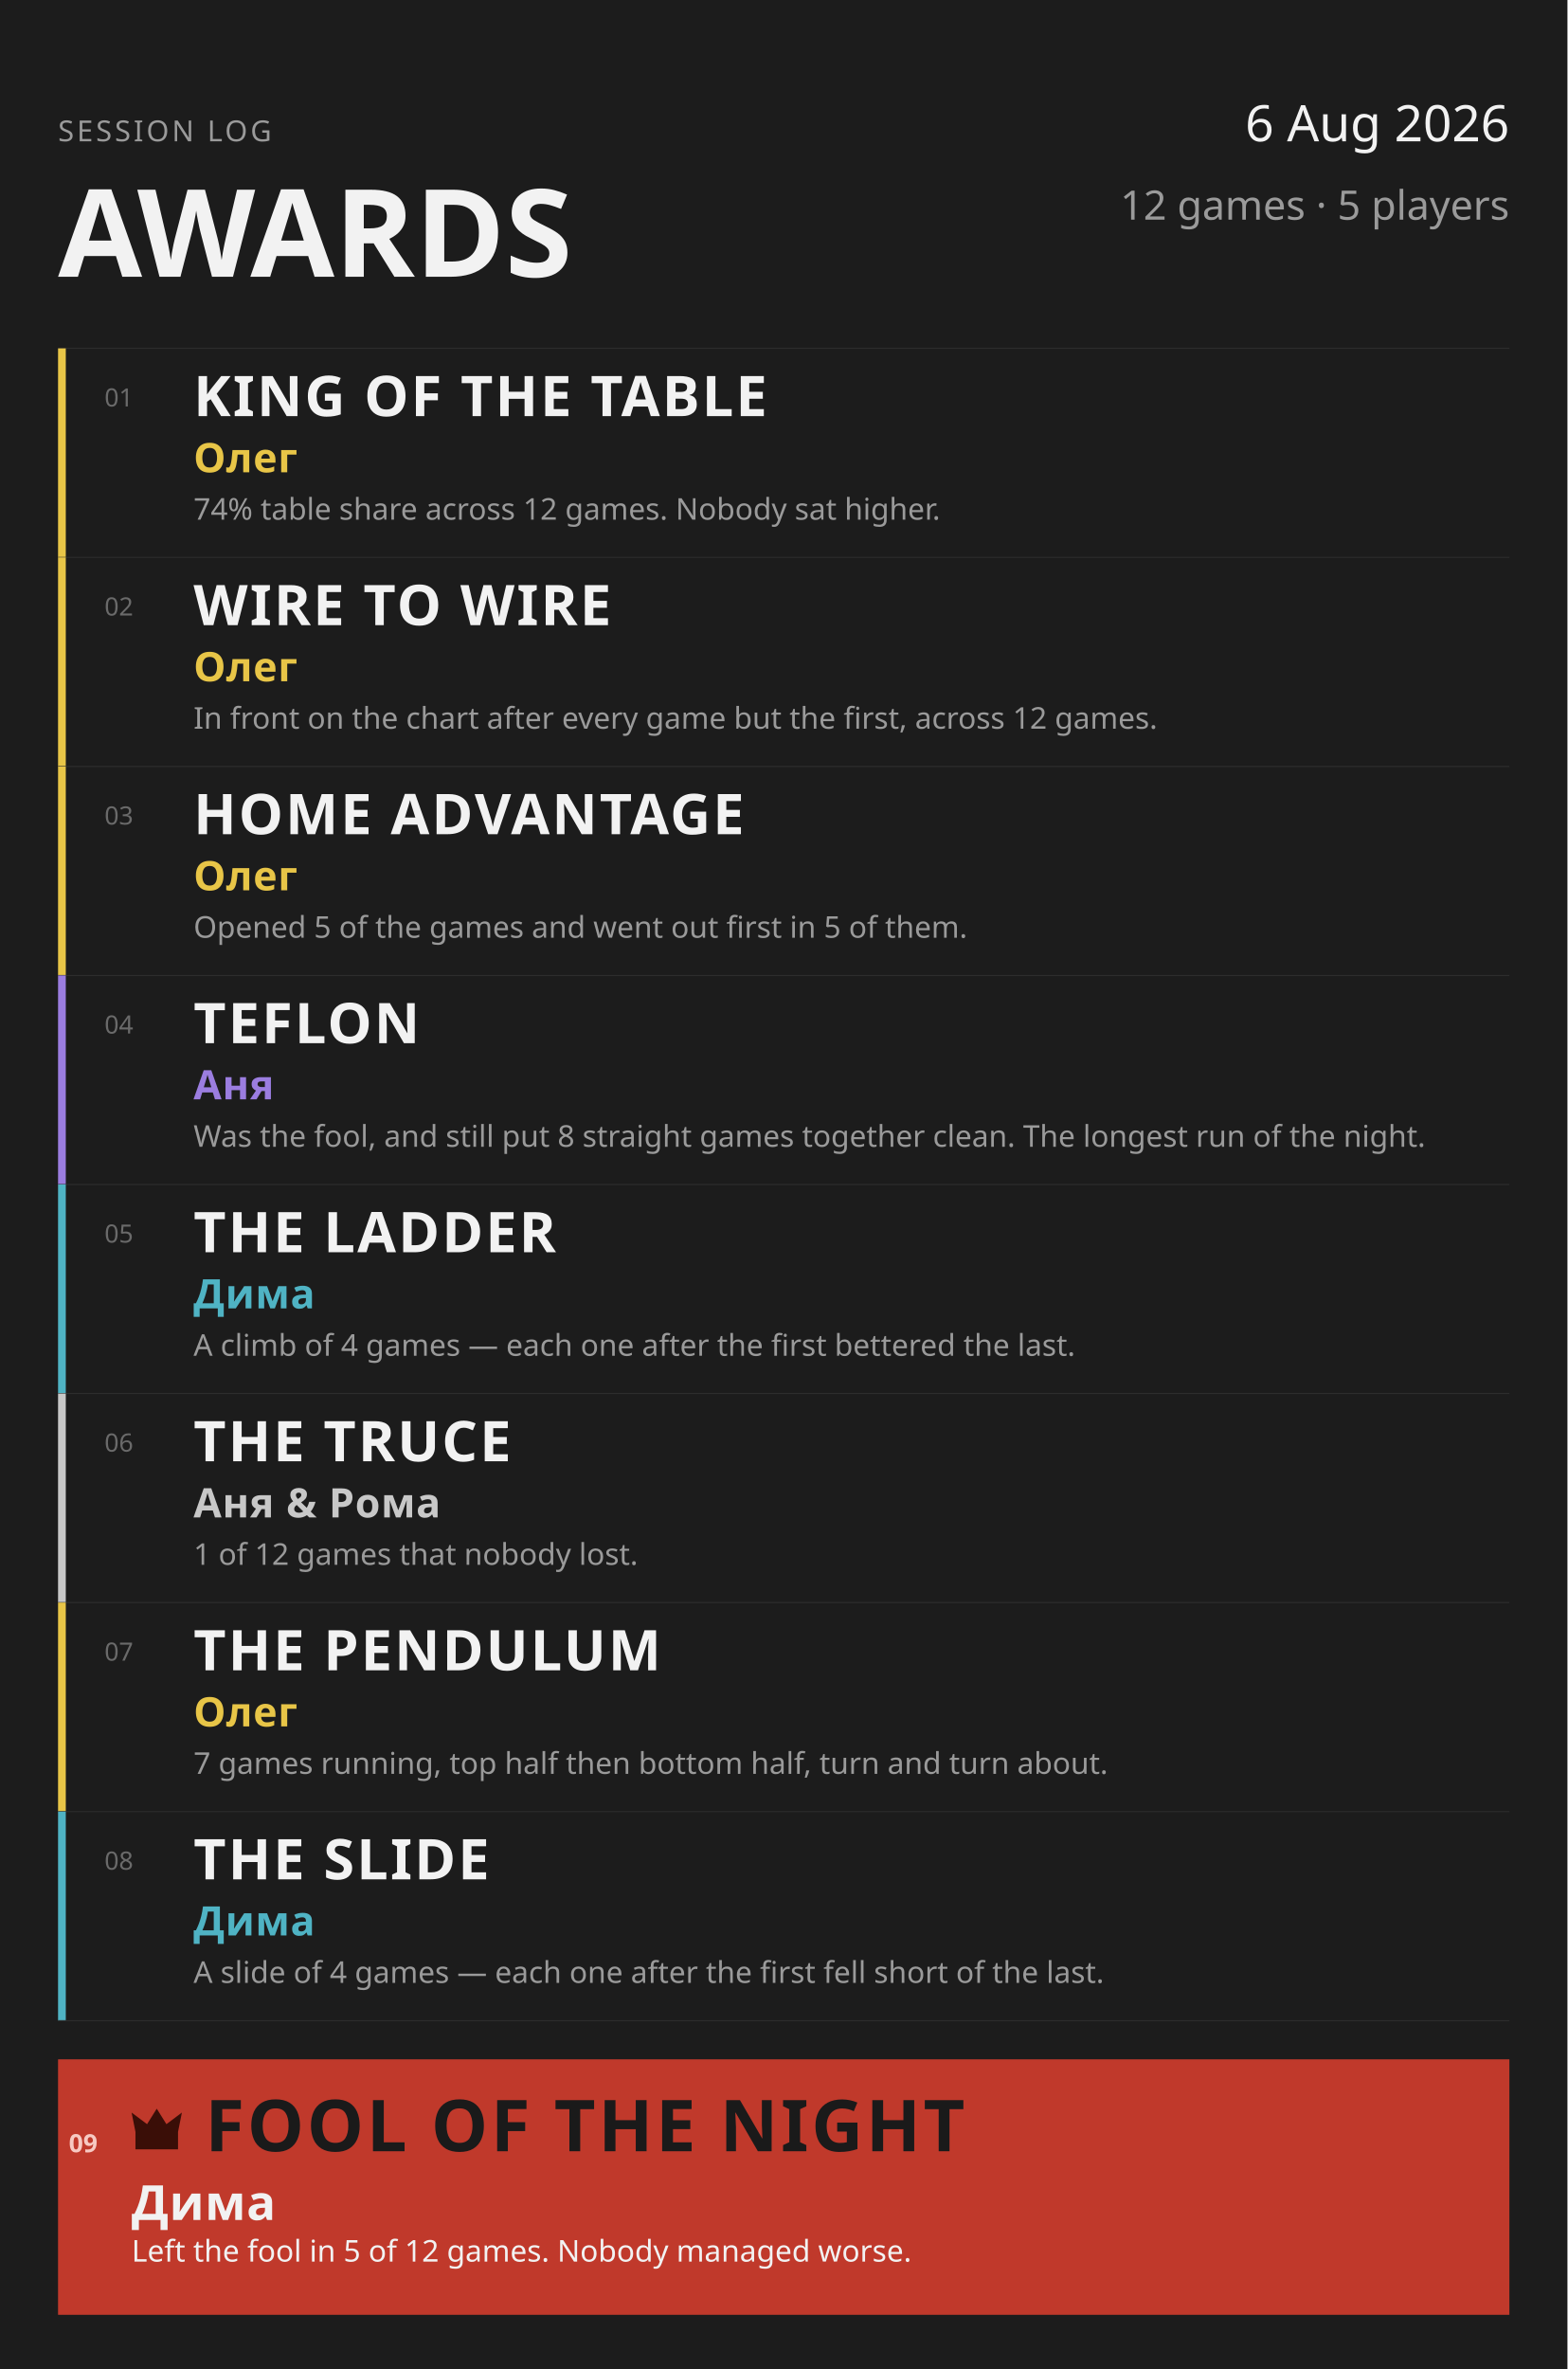
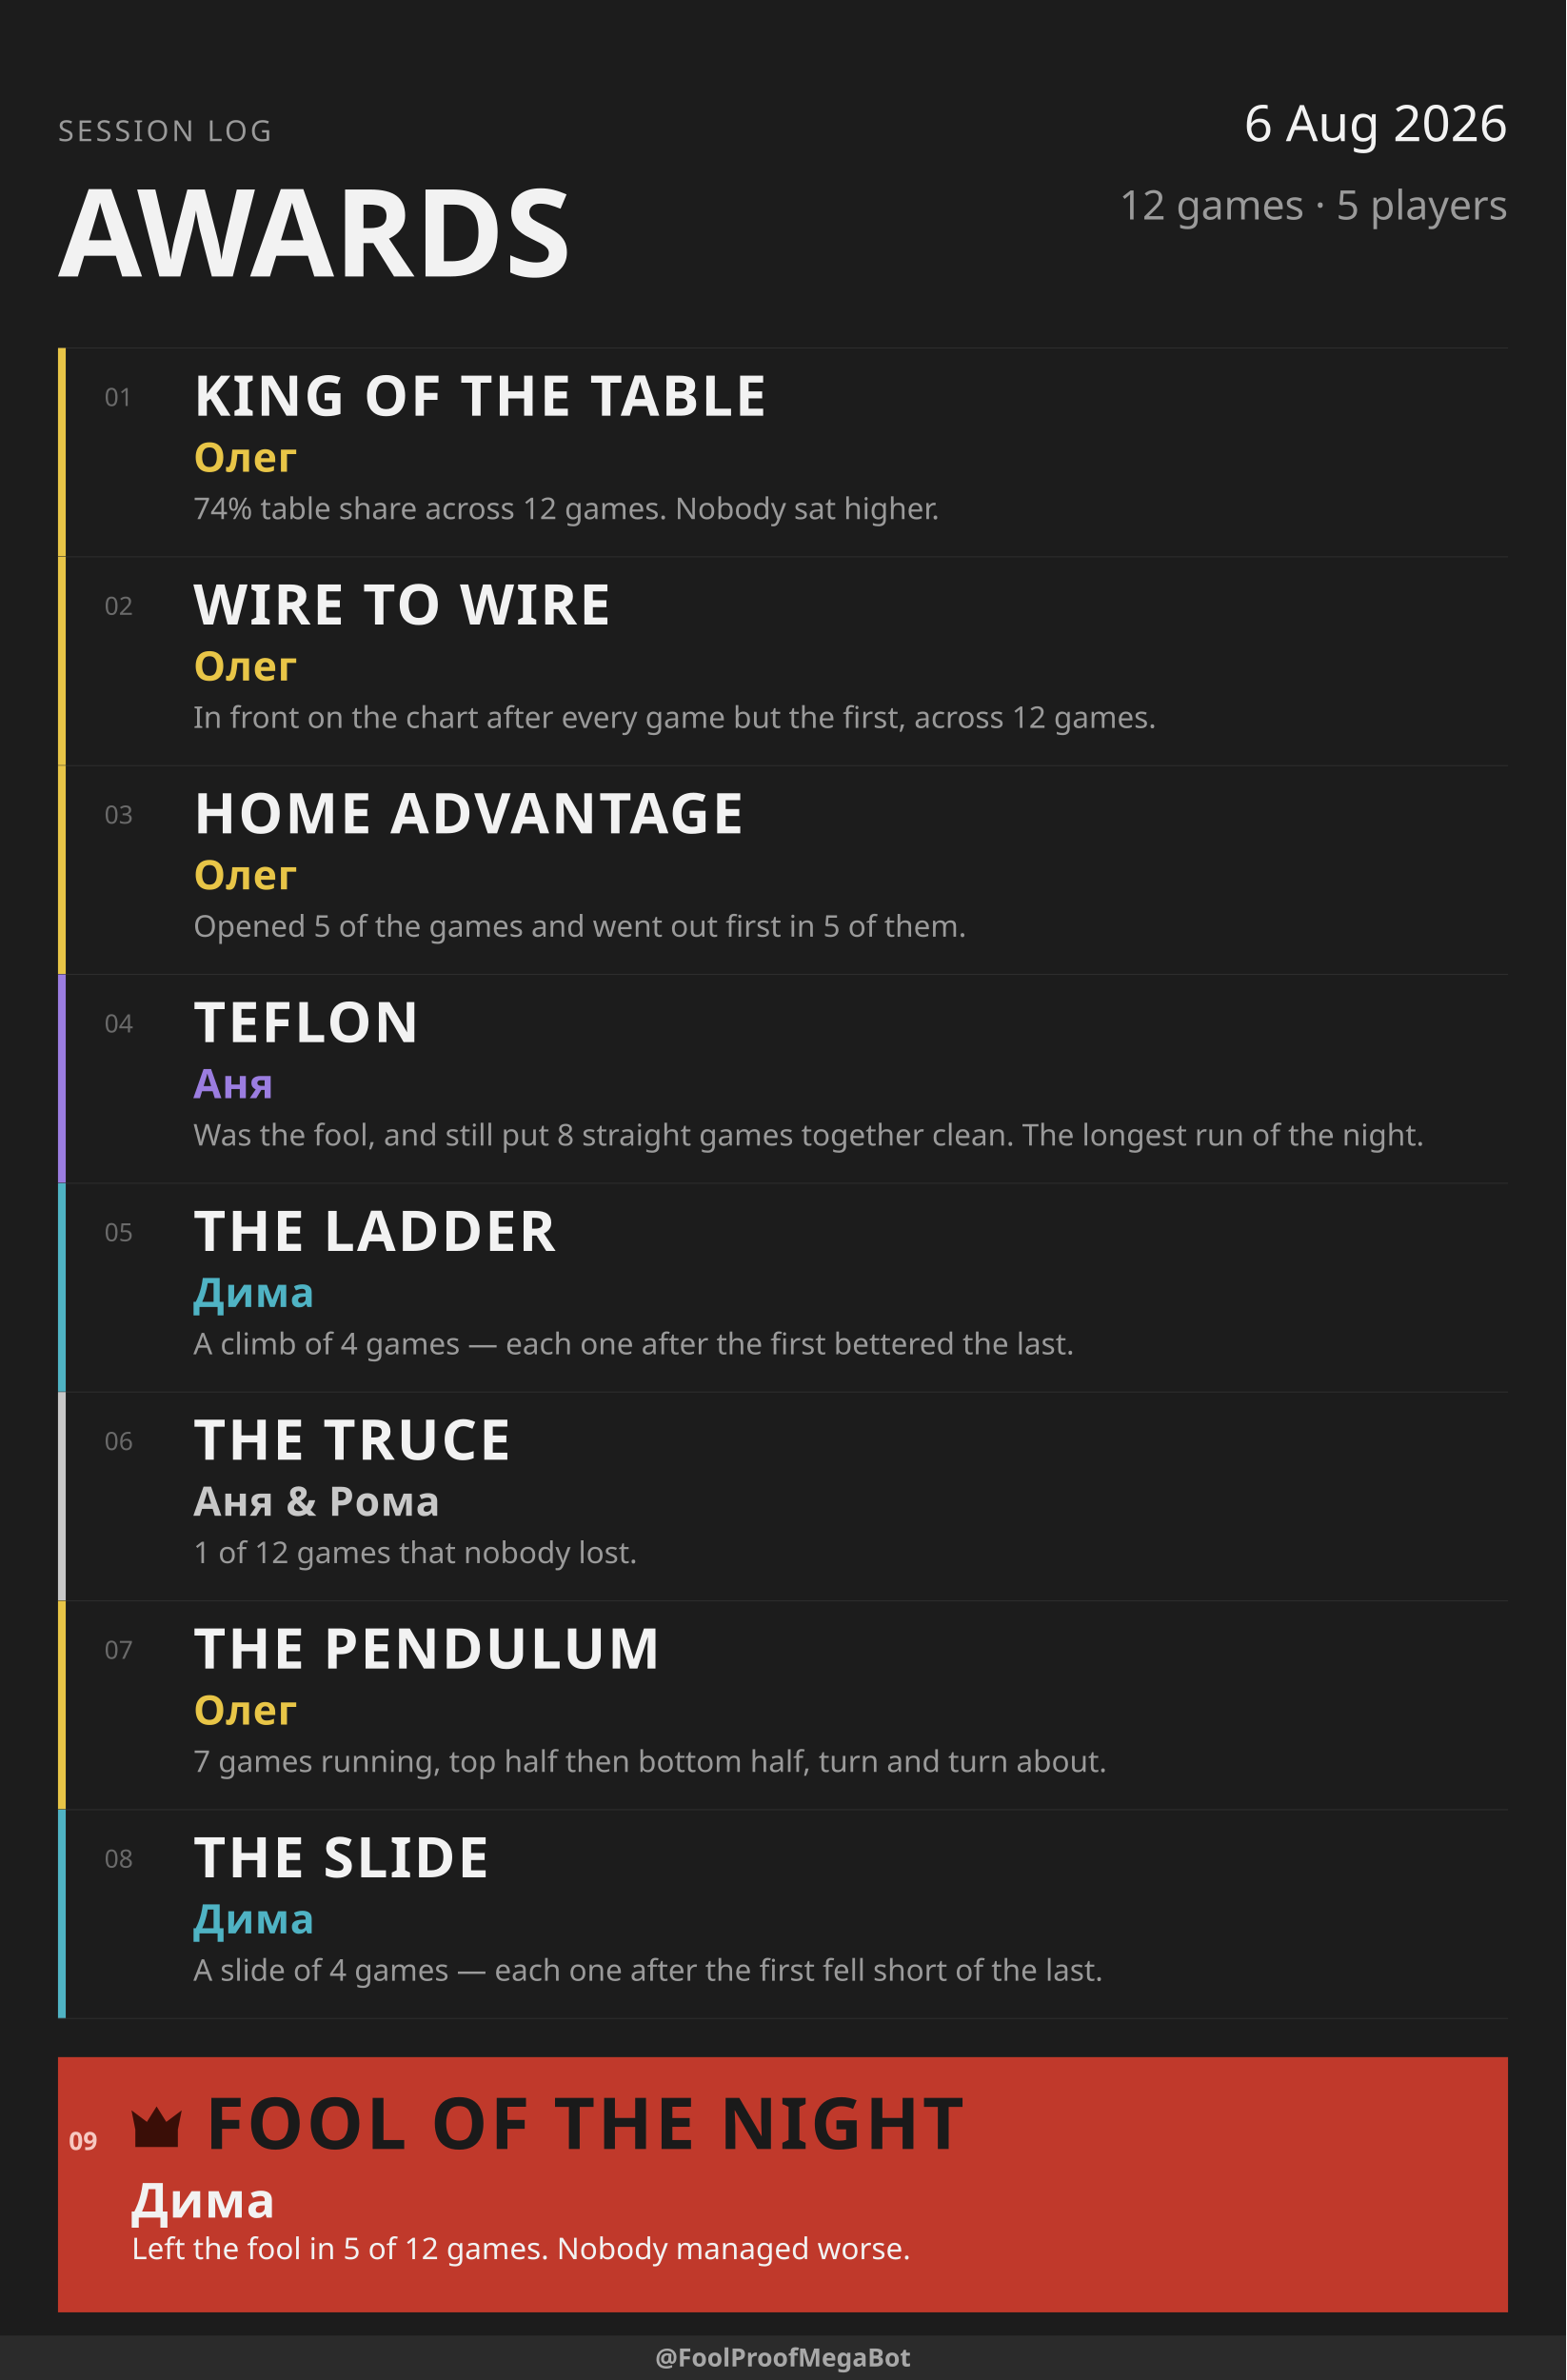
- <svg xmlns="http://www.w3.org/2000/svg" width="1620" height="2448" viewBox="0 0 1620 2448">
-   <rect x="0" y="0" width="1620" height="2448" fill="#1c1c1c" />
+ <svg xmlns="http://www.w3.org/2000/svg" width="1620" height="2462" viewBox="0 0 1620 2462">
+   <rect x="0" y="0" width="1620" height="2462" fill="#1c1c1c" />
  <text x="60" y="146" fill="#9a9a9a" font-family="Noto Sans" font-size="30" letter-spacing="3">SESSION LOG</text>
  <text x="60" y="286" fill="#f2f2f2" font-family="Noto Sans" font-weight="bold" font-size="126">AWARDS</text>
  <text x="1560" y="146" fill="#f2f2f2" font-family="Noto Sans" font-size="52" text-anchor="end">6 Aug 2026</text>
  <text x="1560" y="227" fill="#9a9a9a" font-family="Noto Sans" font-size="42" text-anchor="end">12 games · 5 players</text>
  <line x1="60" y1="360" x2="1560" y2="360" stroke="#2e2e2e" stroke-width="1" />
  <rect x="60" y="360" width="8" height="216" fill="#e8c547" />
  <text x="108" y="420" fill="#6a6a6a" font-family="Noto Sans" font-size="26">01</text>
  <text x="200" y="430" fill="#f2f2f2" font-family="Noto Sans" font-weight="bold" font-size="58" letter-spacing="2.2">KING OF THE TABLE</text>
  <text x="200" y="488" fill="#e8c547" font-family="Noto Sans" font-weight="bold" font-size="42" letter-spacing="0.8">Олег</text>
  <text x="200" y="537" fill="#9a9a9a" font-family="Noto Sans" font-size="31">74% table share across 12 games. Nobody sat higher.</text>
  <line x1="60" y1="576" x2="1560" y2="576" stroke="#2e2e2e" stroke-width="1" />
  <rect x="60" y="576" width="8" height="216" fill="#e8c547" />
  <text x="108" y="636" fill="#6a6a6a" font-family="Noto Sans" font-size="26">02</text>
  <text x="200" y="646" fill="#f2f2f2" font-family="Noto Sans" font-weight="bold" font-size="58" letter-spacing="2.2">WIRE TO WIRE</text>
  <text x="200" y="704" fill="#e8c547" font-family="Noto Sans" font-weight="bold" font-size="42" letter-spacing="0.8">Олег</text>
  <text x="200" y="753" fill="#9a9a9a" font-family="Noto Sans" font-size="31">In front on the chart after every game but the first, across 12 games.</text>
  <line x1="60" y1="792" x2="1560" y2="792" stroke="#2e2e2e" stroke-width="1" />
  <rect x="60" y="792" width="8" height="216" fill="#e8c547" />
  <text x="108" y="852" fill="#6a6a6a" font-family="Noto Sans" font-size="26">03</text>
  <text x="200" y="862" fill="#f2f2f2" font-family="Noto Sans" font-weight="bold" font-size="58" letter-spacing="2.2">HOME ADVANTAGE</text>
  <text x="200" y="920" fill="#e8c547" font-family="Noto Sans" font-weight="bold" font-size="42" letter-spacing="0.8">Олег</text>
  <text x="200" y="969" fill="#9a9a9a" font-family="Noto Sans" font-size="31">Opened 5 of the games and went out first in 5 of them.</text>
  <line x1="60" y1="1008" x2="1560" y2="1008" stroke="#2e2e2e" stroke-width="1" />
  <rect x="60" y="1008" width="8" height="216" fill="#9b7de0" />
  <text x="108" y="1068" fill="#6a6a6a" font-family="Noto Sans" font-size="26">04</text>
  <text x="200" y="1078" fill="#f2f2f2" font-family="Noto Sans" font-weight="bold" font-size="58" letter-spacing="2.2">TEFLON</text>
  <text x="200" y="1136" fill="#9b7de0" font-family="Noto Sans" font-weight="bold" font-size="42" letter-spacing="0.8">Аня</text>
  <text x="200" y="1185" fill="#9a9a9a" font-family="Noto Sans" font-size="31">Was the fool, and still put 8 straight games together clean. The longest run of the night.</text>
  <line x1="60" y1="1224" x2="1560" y2="1224" stroke="#2e2e2e" stroke-width="1" />
  <rect x="60" y="1224" width="8" height="216" fill="#4fb3c4" />
  <text x="108" y="1284" fill="#6a6a6a" font-family="Noto Sans" font-size="26">05</text>
  <text x="200" y="1294" fill="#f2f2f2" font-family="Noto Sans" font-weight="bold" font-size="58" letter-spacing="2.2">THE LADDER</text>
  <text x="200" y="1352" fill="#4fb3c4" font-family="Noto Sans" font-weight="bold" font-size="42" letter-spacing="0.8">Дима</text>
  <text x="200" y="1401" fill="#9a9a9a" font-family="Noto Sans" font-size="31">A climb of 4 games — each one after the first bettered the last.</text>
  <line x1="60" y1="1440" x2="1560" y2="1440" stroke="#2e2e2e" stroke-width="1" />
  <rect x="60" y="1440" width="8" height="216" fill="#c8c8c8" />
  <text x="108" y="1500" fill="#6a6a6a" font-family="Noto Sans" font-size="26">06</text>
  <text x="200" y="1510" fill="#f2f2f2" font-family="Noto Sans" font-weight="bold" font-size="58" letter-spacing="2.2">THE TRUCE</text>
  <text x="200" y="1568" fill="#c8c8c8" font-family="Noto Sans" font-weight="bold" font-size="42" letter-spacing="0.8">Аня &amp; Рома</text>
  <text x="200" y="1617" fill="#9a9a9a" font-family="Noto Sans" font-size="31">1 of 12 games that nobody lost.</text>
  <line x1="60" y1="1656" x2="1560" y2="1656" stroke="#2e2e2e" stroke-width="1" />
  <rect x="60" y="1656" width="8" height="216" fill="#e8c547" />
  <text x="108" y="1716" fill="#6a6a6a" font-family="Noto Sans" font-size="26">07</text>
  <text x="200" y="1726" fill="#f2f2f2" font-family="Noto Sans" font-weight="bold" font-size="58" letter-spacing="2.2">THE PENDULUM</text>
  <text x="200" y="1784" fill="#e8c547" font-family="Noto Sans" font-weight="bold" font-size="42" letter-spacing="0.8">Олег</text>
  <text x="200" y="1833" fill="#9a9a9a" font-family="Noto Sans" font-size="31">7 games running, top half then bottom half, turn and turn about.</text>
  <line x1="60" y1="1872" x2="1560" y2="1872" stroke="#2e2e2e" stroke-width="1" />
  <rect x="60" y="1872" width="8" height="216" fill="#4fb3c4" />
  <text x="108" y="1932" fill="#6a6a6a" font-family="Noto Sans" font-size="26">08</text>
  <text x="200" y="1942" fill="#f2f2f2" font-family="Noto Sans" font-weight="bold" font-size="58" letter-spacing="2.2">THE SLIDE</text>
  <text x="200" y="2000" fill="#4fb3c4" font-family="Noto Sans" font-weight="bold" font-size="42" letter-spacing="0.8">Дима</text>
  <text x="200" y="2049" fill="#9a9a9a" font-family="Noto Sans" font-size="31">A slide of 4 games — each one after the first fell short of the last.</text>
  <line x1="60" y1="2088" x2="1560" y2="2088" stroke="#2e2e2e" stroke-width="1" />
  <rect x="60" y="2128" width="1500" height="264" fill="#c0392b" />
  <text x="86" y="2224" fill="#f7c9c2" font-family="Noto Sans" font-weight="bold" font-size="26" text-anchor="middle">09</text>
  <path d="M2 21 L2 12 L0 2 L8 8 L13 0 L18 8 L26 2 L24 12 L24 21 Z" fill="#3a0e07" transform="translate(136 2179) scale(2)" />
  <text x="212" y="2223" fill="#1a1a1a" font-family="Noto Sans" font-weight="bold" font-size="74" letter-spacing="2.8">FOOL OF THE NIGHT</text>
  <text x="136" y="2294" fill="#f2f2f2" font-family="Noto Sans" font-weight="bold" font-size="50" letter-spacing="0.8">Дима</text>
  <text x="136" y="2337" fill="#f2f2f2" font-family="Noto Sans" font-size="31">Left the fool in 5 of 12 games. Nobody managed worse.</text>
+   <rect x="0" y="2416" width="1620" height="46" fill="#2b2b2b" />
+   <text x="810" y="2448" fill="#a8a8a8" font-family="Noto Sans" font-weight="bold" font-size="26" text-anchor="middle">@FoolProofMegaBot</text>
</svg>
